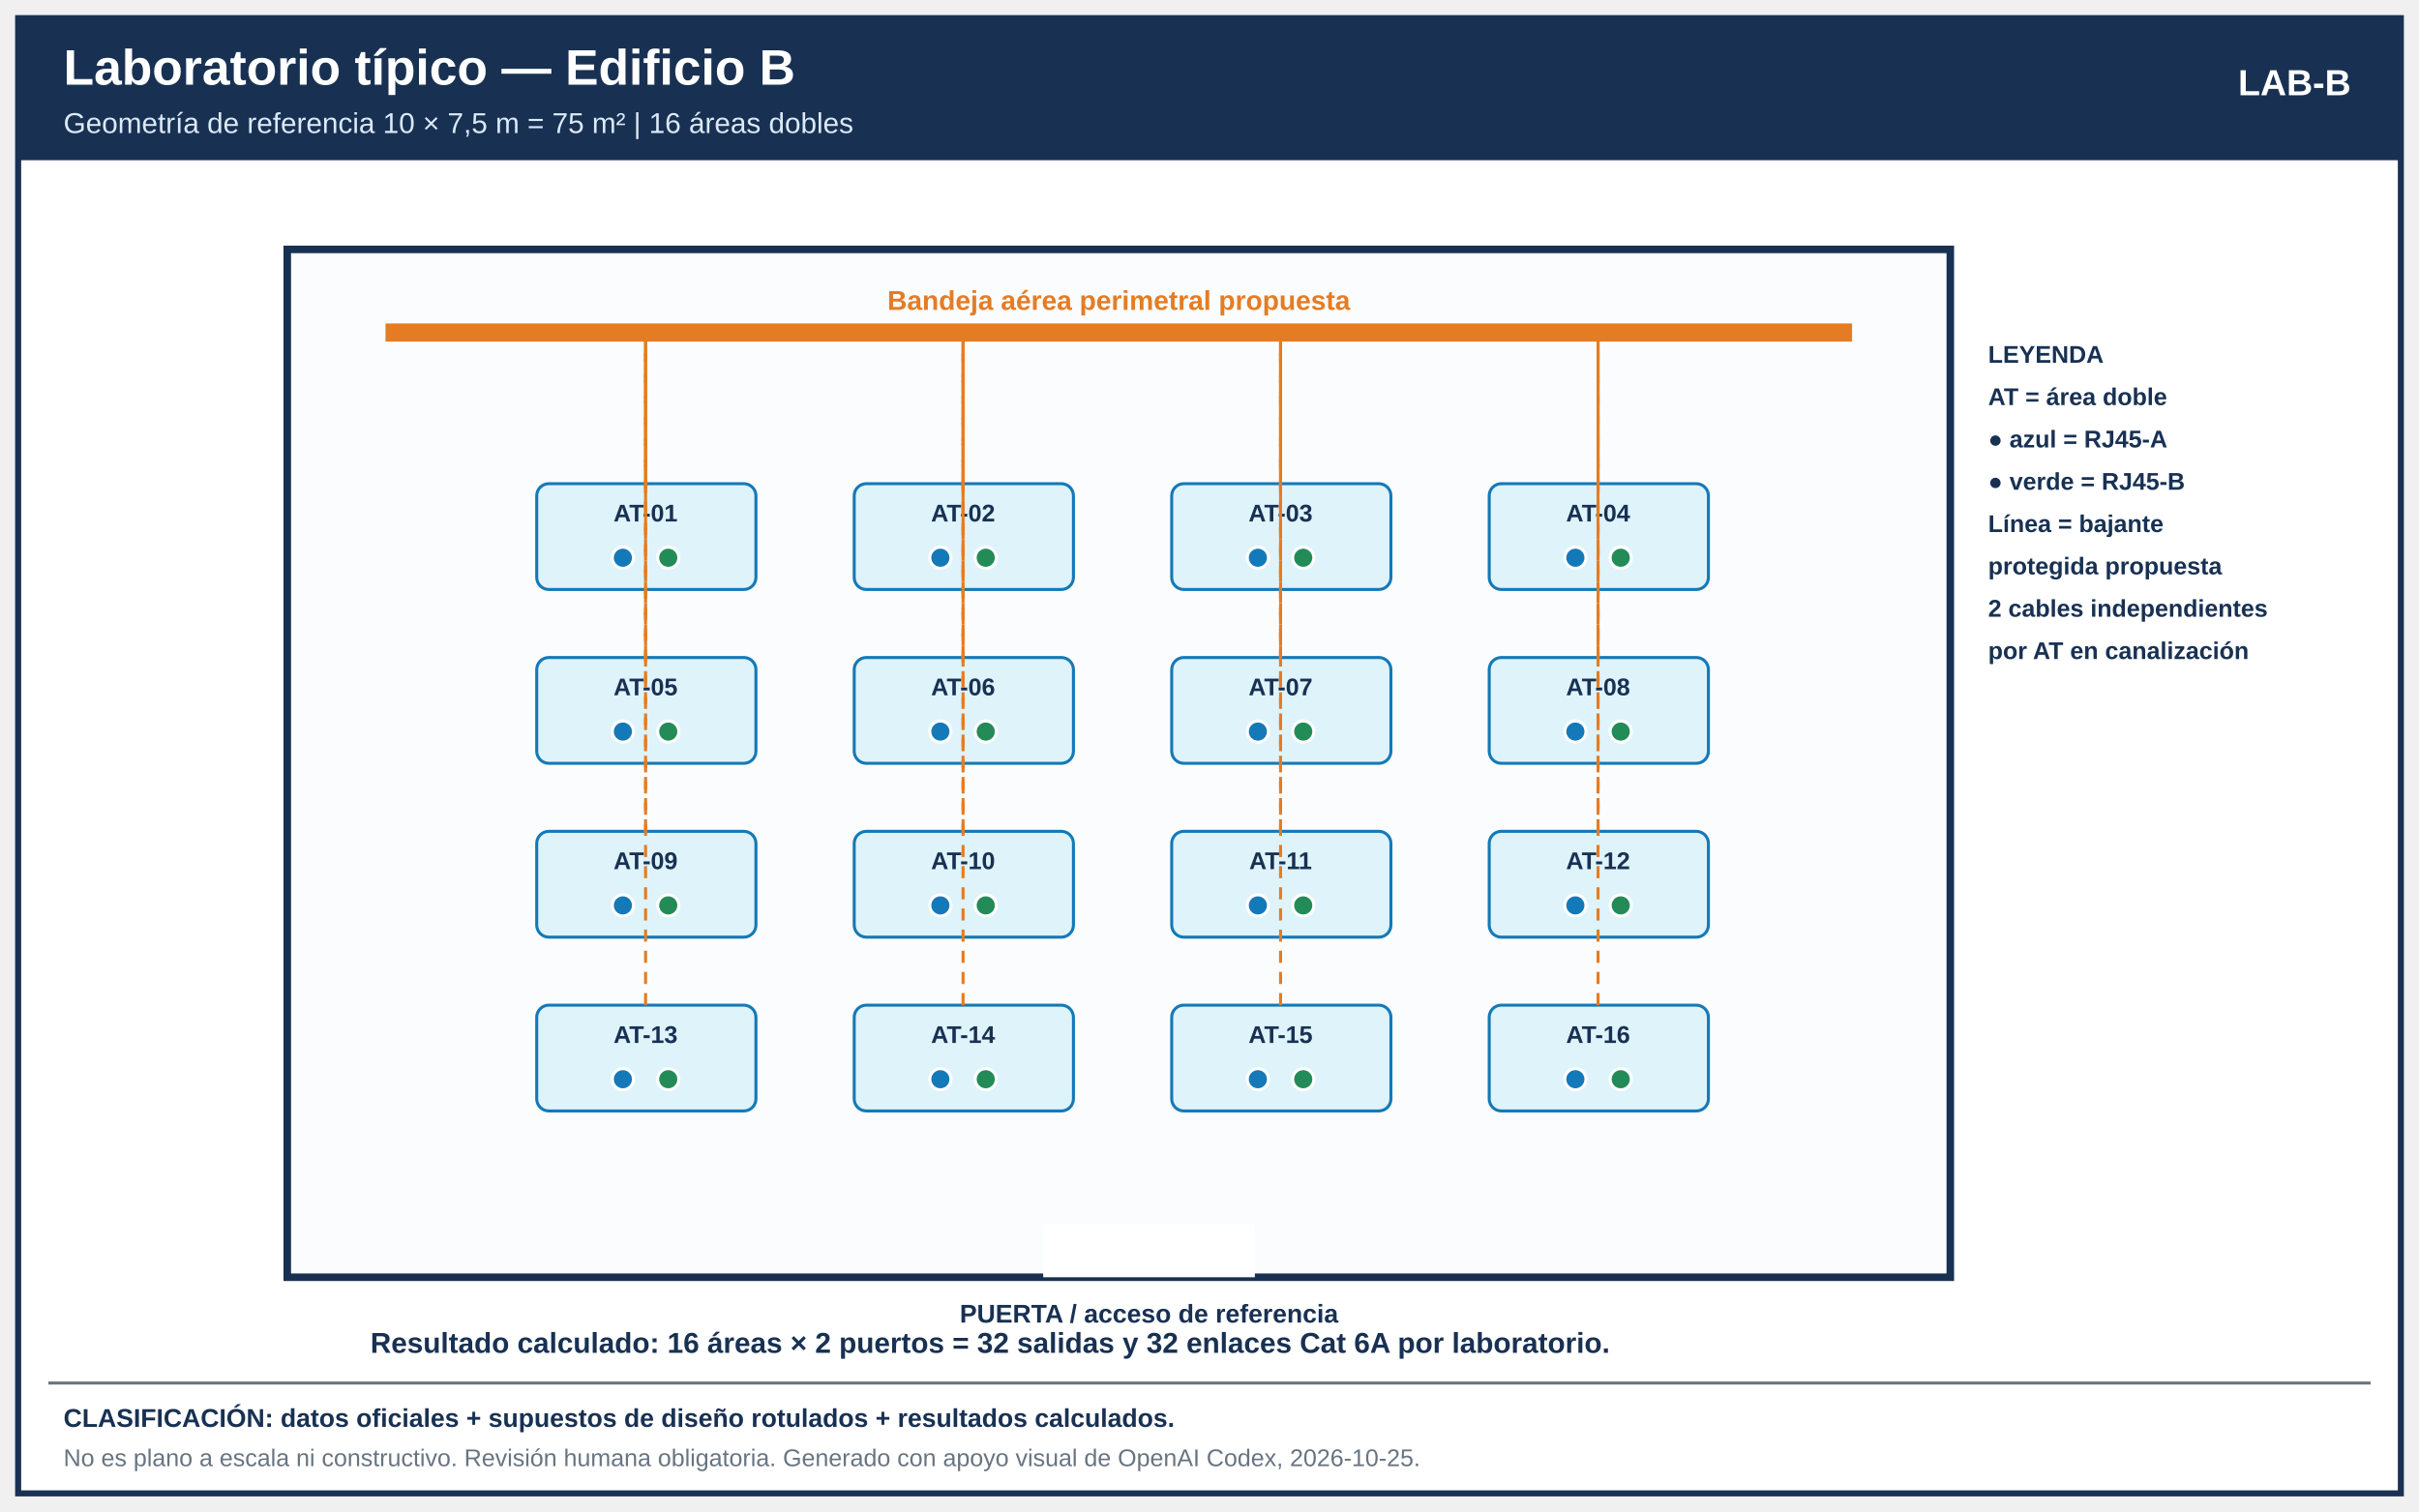
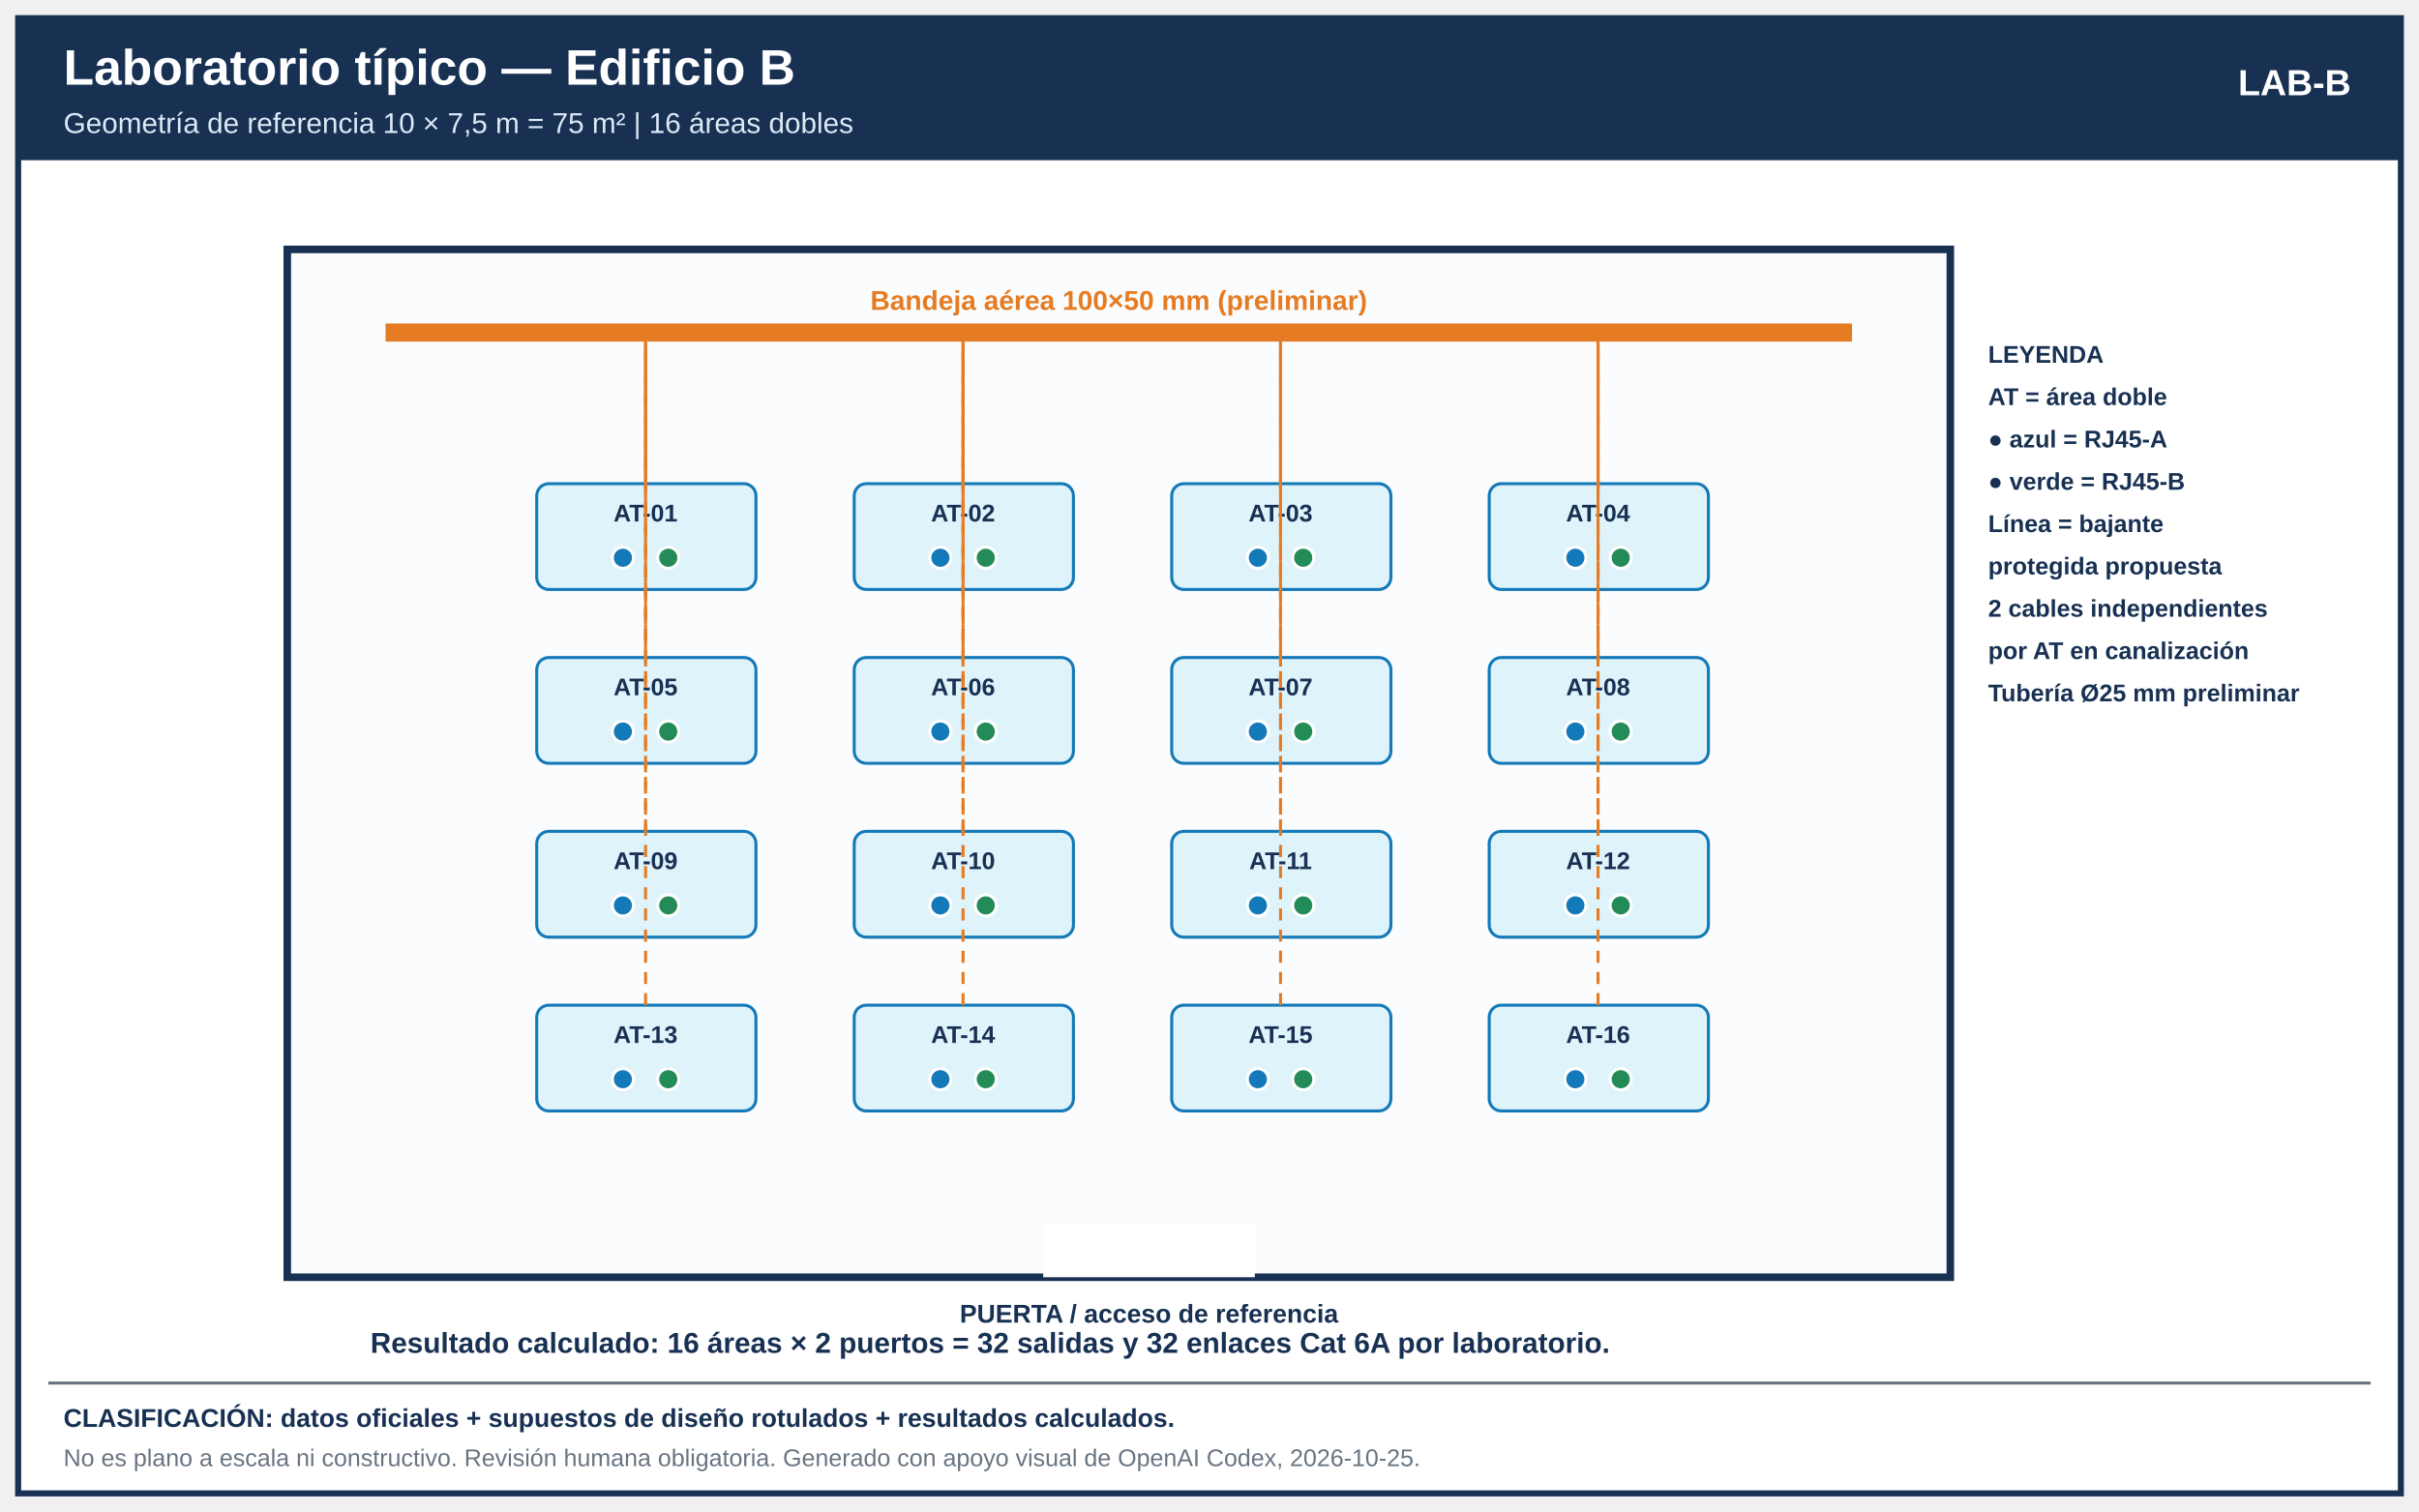
<svg xmlns="http://www.w3.org/2000/svg" width="1600" height="1000" viewBox="0 0 1600 1000">
  <defs>
    <marker id="arrow" markerWidth="10" markerHeight="10" refX="9" refY="3" orient="auto" markerUnits="strokeWidth">
      <path d="M0,0 L0,6 L9,3 z" fill="#183153" />
    </marker>
  </defs>
  <style>text{font-family:Arial,Helvetica,sans-serif}.small{font-size:18px}.tiny{font-size:15px}</style>
  <rect x="12" y="12" width="1576" height="976" rx="0" fill="white" stroke="#183153" stroke-width="4" />
  <rect x="12" y="12" width="1576" height="94" rx="0" fill="#183153" stroke="#183153" stroke-width="0" />
  <text x="42" y="56" font-size="33" font-weight="bold" text-anchor="start" fill="white">Laboratorio típico — Edificio B</text>
  <text x="42" y="88" font-size="19" font-weight="normal" text-anchor="start" fill="#dce9f6">Geometría de referencia 10 × 7,5 m = 75 m² | 16 áreas dobles</text>
  <text x="1555" y="63" font-size="24" font-weight="bold" text-anchor="end" fill="white">LAB-B</text>
  <rect x="190" y="165" width="1100" height="680" rx="0" fill="#fbfcfd" stroke="#183153" stroke-width="5" />
  <rect x="690" y="810" width="140" height="35" rx="0" fill="white" stroke="white" stroke-width="0" />
  <text x="760" y="875" font-size="17" font-weight="bold" text-anchor="middle" fill="#183153">PUERTA / acceso de referencia</text>
  <line x1="255" y1="220" x2="1225" y2="220" stroke="#e57c23" stroke-width="12" fill="none" />
-   <text x="740" y="205" font-size="18" font-weight="bold" text-anchor="middle" fill="#e57c23">Bandeja aérea perimetral propuesta</text>
+   <text x="740" y="205" font-size="18" font-weight="bold" text-anchor="middle" fill="#e57c23">Bandeja aérea 100×50 mm (preliminar)</text>
  <rect x="355" y="320" width="145" height="70" rx="8" fill="#dff3fb" stroke="#1479b8" stroke-width="2" />
  <text x="427" y="345" font-size="16" font-weight="bold" text-anchor="middle" fill="#183153">AT-01</text>
  <circle cx="412" cy="369" r="7" fill="#1479b8" stroke="white" stroke-width="2" />
  <circle cx="442" cy="369" r="7" fill="#238b57" stroke="white" stroke-width="2" />
  <line x1="427" y1="320" x2="427" y2="220" stroke="#e57c23" stroke-width="2" fill="none" stroke-dasharray="8 6" />
  <rect x="565" y="320" width="145" height="70" rx="8" fill="#dff3fb" stroke="#1479b8" stroke-width="2" />
  <text x="637" y="345" font-size="16" font-weight="bold" text-anchor="middle" fill="#183153">AT-02</text>
  <circle cx="622" cy="369" r="7" fill="#1479b8" stroke="white" stroke-width="2" />
  <circle cx="652" cy="369" r="7" fill="#238b57" stroke="white" stroke-width="2" />
  <line x1="637" y1="320" x2="637" y2="220" stroke="#e57c23" stroke-width="2" fill="none" stroke-dasharray="8 6" />
  <rect x="775" y="320" width="145" height="70" rx="8" fill="#dff3fb" stroke="#1479b8" stroke-width="2" />
  <text x="847" y="345" font-size="16" font-weight="bold" text-anchor="middle" fill="#183153">AT-03</text>
  <circle cx="832" cy="369" r="7" fill="#1479b8" stroke="white" stroke-width="2" />
  <circle cx="862" cy="369" r="7" fill="#238b57" stroke="white" stroke-width="2" />
  <line x1="847" y1="320" x2="847" y2="220" stroke="#e57c23" stroke-width="2" fill="none" stroke-dasharray="8 6" />
  <rect x="985" y="320" width="145" height="70" rx="8" fill="#dff3fb" stroke="#1479b8" stroke-width="2" />
  <text x="1057" y="345" font-size="16" font-weight="bold" text-anchor="middle" fill="#183153">AT-04</text>
  <circle cx="1042" cy="369" r="7" fill="#1479b8" stroke="white" stroke-width="2" />
  <circle cx="1072" cy="369" r="7" fill="#238b57" stroke="white" stroke-width="2" />
  <line x1="1057" y1="320" x2="1057" y2="220" stroke="#e57c23" stroke-width="2" fill="none" stroke-dasharray="8 6" />
  <rect x="355" y="435" width="145" height="70" rx="8" fill="#dff3fb" stroke="#1479b8" stroke-width="2" />
  <text x="427" y="460" font-size="16" font-weight="bold" text-anchor="middle" fill="#183153">AT-05</text>
  <circle cx="412" cy="484" r="7" fill="#1479b8" stroke="white" stroke-width="2" />
  <circle cx="442" cy="484" r="7" fill="#238b57" stroke="white" stroke-width="2" />
  <line x1="427" y1="435" x2="427" y2="220" stroke="#e57c23" stroke-width="2" fill="none" stroke-dasharray="8 6" />
  <rect x="565" y="435" width="145" height="70" rx="8" fill="#dff3fb" stroke="#1479b8" stroke-width="2" />
  <text x="637" y="460" font-size="16" font-weight="bold" text-anchor="middle" fill="#183153">AT-06</text>
  <circle cx="622" cy="484" r="7" fill="#1479b8" stroke="white" stroke-width="2" />
  <circle cx="652" cy="484" r="7" fill="#238b57" stroke="white" stroke-width="2" />
  <line x1="637" y1="435" x2="637" y2="220" stroke="#e57c23" stroke-width="2" fill="none" stroke-dasharray="8 6" />
  <rect x="775" y="435" width="145" height="70" rx="8" fill="#dff3fb" stroke="#1479b8" stroke-width="2" />
  <text x="847" y="460" font-size="16" font-weight="bold" text-anchor="middle" fill="#183153">AT-07</text>
  <circle cx="832" cy="484" r="7" fill="#1479b8" stroke="white" stroke-width="2" />
  <circle cx="862" cy="484" r="7" fill="#238b57" stroke="white" stroke-width="2" />
  <line x1="847" y1="435" x2="847" y2="220" stroke="#e57c23" stroke-width="2" fill="none" stroke-dasharray="8 6" />
  <rect x="985" y="435" width="145" height="70" rx="8" fill="#dff3fb" stroke="#1479b8" stroke-width="2" />
  <text x="1057" y="460" font-size="16" font-weight="bold" text-anchor="middle" fill="#183153">AT-08</text>
  <circle cx="1042" cy="484" r="7" fill="#1479b8" stroke="white" stroke-width="2" />
  <circle cx="1072" cy="484" r="7" fill="#238b57" stroke="white" stroke-width="2" />
  <line x1="1057" y1="435" x2="1057" y2="220" stroke="#e57c23" stroke-width="2" fill="none" stroke-dasharray="8 6" />
  <rect x="355" y="550" width="145" height="70" rx="8" fill="#dff3fb" stroke="#1479b8" stroke-width="2" />
  <text x="427" y="575" font-size="16" font-weight="bold" text-anchor="middle" fill="#183153">AT-09</text>
  <circle cx="412" cy="599" r="7" fill="#1479b8" stroke="white" stroke-width="2" />
  <circle cx="442" cy="599" r="7" fill="#238b57" stroke="white" stroke-width="2" />
  <line x1="427" y1="550" x2="427" y2="220" stroke="#e57c23" stroke-width="2" fill="none" stroke-dasharray="8 6" />
  <rect x="565" y="550" width="145" height="70" rx="8" fill="#dff3fb" stroke="#1479b8" stroke-width="2" />
  <text x="637" y="575" font-size="16" font-weight="bold" text-anchor="middle" fill="#183153">AT-10</text>
  <circle cx="622" cy="599" r="7" fill="#1479b8" stroke="white" stroke-width="2" />
  <circle cx="652" cy="599" r="7" fill="#238b57" stroke="white" stroke-width="2" />
  <line x1="637" y1="550" x2="637" y2="220" stroke="#e57c23" stroke-width="2" fill="none" stroke-dasharray="8 6" />
  <rect x="775" y="550" width="145" height="70" rx="8" fill="#dff3fb" stroke="#1479b8" stroke-width="2" />
  <text x="847" y="575" font-size="16" font-weight="bold" text-anchor="middle" fill="#183153">AT-11</text>
  <circle cx="832" cy="599" r="7" fill="#1479b8" stroke="white" stroke-width="2" />
  <circle cx="862" cy="599" r="7" fill="#238b57" stroke="white" stroke-width="2" />
  <line x1="847" y1="550" x2="847" y2="220" stroke="#e57c23" stroke-width="2" fill="none" stroke-dasharray="8 6" />
  <rect x="985" y="550" width="145" height="70" rx="8" fill="#dff3fb" stroke="#1479b8" stroke-width="2" />
  <text x="1057" y="575" font-size="16" font-weight="bold" text-anchor="middle" fill="#183153">AT-12</text>
  <circle cx="1042" cy="599" r="7" fill="#1479b8" stroke="white" stroke-width="2" />
  <circle cx="1072" cy="599" r="7" fill="#238b57" stroke="white" stroke-width="2" />
  <line x1="1057" y1="550" x2="1057" y2="220" stroke="#e57c23" stroke-width="2" fill="none" stroke-dasharray="8 6" />
  <rect x="355" y="665" width="145" height="70" rx="8" fill="#dff3fb" stroke="#1479b8" stroke-width="2" />
  <text x="427" y="690" font-size="16" font-weight="bold" text-anchor="middle" fill="#183153">AT-13</text>
  <circle cx="412" cy="714" r="7" fill="#1479b8" stroke="white" stroke-width="2" />
  <circle cx="442" cy="714" r="7" fill="#238b57" stroke="white" stroke-width="2" />
  <line x1="427" y1="665" x2="427" y2="220" stroke="#e57c23" stroke-width="2" fill="none" stroke-dasharray="8 6" />
  <rect x="565" y="665" width="145" height="70" rx="8" fill="#dff3fb" stroke="#1479b8" stroke-width="2" />
  <text x="637" y="690" font-size="16" font-weight="bold" text-anchor="middle" fill="#183153">AT-14</text>
  <circle cx="622" cy="714" r="7" fill="#1479b8" stroke="white" stroke-width="2" />
  <circle cx="652" cy="714" r="7" fill="#238b57" stroke="white" stroke-width="2" />
  <line x1="637" y1="665" x2="637" y2="220" stroke="#e57c23" stroke-width="2" fill="none" stroke-dasharray="8 6" />
  <rect x="775" y="665" width="145" height="70" rx="8" fill="#dff3fb" stroke="#1479b8" stroke-width="2" />
  <text x="847" y="690" font-size="16" font-weight="bold" text-anchor="middle" fill="#183153">AT-15</text>
  <circle cx="832" cy="714" r="7" fill="#1479b8" stroke="white" stroke-width="2" />
  <circle cx="862" cy="714" r="7" fill="#238b57" stroke="white" stroke-width="2" />
  <line x1="847" y1="665" x2="847" y2="220" stroke="#e57c23" stroke-width="2" fill="none" stroke-dasharray="8 6" />
  <rect x="985" y="665" width="145" height="70" rx="8" fill="#dff3fb" stroke="#1479b8" stroke-width="2" />
  <text x="1057" y="690" font-size="16" font-weight="bold" text-anchor="middle" fill="#183153">AT-16</text>
  <circle cx="1042" cy="714" r="7" fill="#1479b8" stroke="white" stroke-width="2" />
  <circle cx="1072" cy="714" r="7" fill="#238b57" stroke="white" stroke-width="2" />
  <line x1="1057" y1="665" x2="1057" y2="220" stroke="#e57c23" stroke-width="2" fill="none" stroke-dasharray="8 6" />
  <text x="1315" y="240" font-size="16" font-weight="bold" text-anchor="start" fill="#183153">LEYENDA</text>
  <text x="1315" y="268" font-size="16" font-weight="bold" text-anchor="start" fill="#183153">AT = área doble</text>
  <text x="1315" y="296" font-size="16" font-weight="bold" text-anchor="start" fill="#183153">● azul = RJ45-A</text>
  <text x="1315" y="324" font-size="16" font-weight="bold" text-anchor="start" fill="#183153">● verde = RJ45-B</text>
  <text x="1315" y="352" font-size="16" font-weight="bold" text-anchor="start" fill="#183153">Línea = bajante</text>
  <text x="1315" y="380" font-size="16" font-weight="bold" text-anchor="start" fill="#183153">protegida propuesta</text>
  <text x="1315" y="408" font-size="16" font-weight="bold" text-anchor="start" fill="#183153">2 cables independientes</text>
  <text x="1315" y="436" font-size="16" font-weight="bold" text-anchor="start" fill="#183153">por AT en canalización</text>
+   <text x="1315" y="464" font-size="16" font-weight="bold" text-anchor="start" fill="#183153">Tubería Ø25 mm preliminar</text>
  <text x="245" y="895" font-size="19" font-weight="bold" text-anchor="start" fill="#183153">Resultado calculado: 16 áreas × 2 puertos = 32 salidas y 32 enlaces Cat 6A por laboratorio.</text>
  <line x1="32" y1="915" x2="1568" y2="915" stroke="#687481" stroke-width="2" fill="none" />
  <text x="42" y="944" font-size="17" font-weight="bold" text-anchor="start" fill="#183153">CLASIFICACIÓN: datos oficiales + supuestos de diseño rotulados + resultados calculados.</text>
  <text x="42" y="970" font-size="16" font-weight="normal" text-anchor="start" fill="#687481">No es plano a escala ni constructivo. Revisión humana obligatoria. Generado con apoyo visual de OpenAI Codex, 2026-10-25.</text>
</svg>
